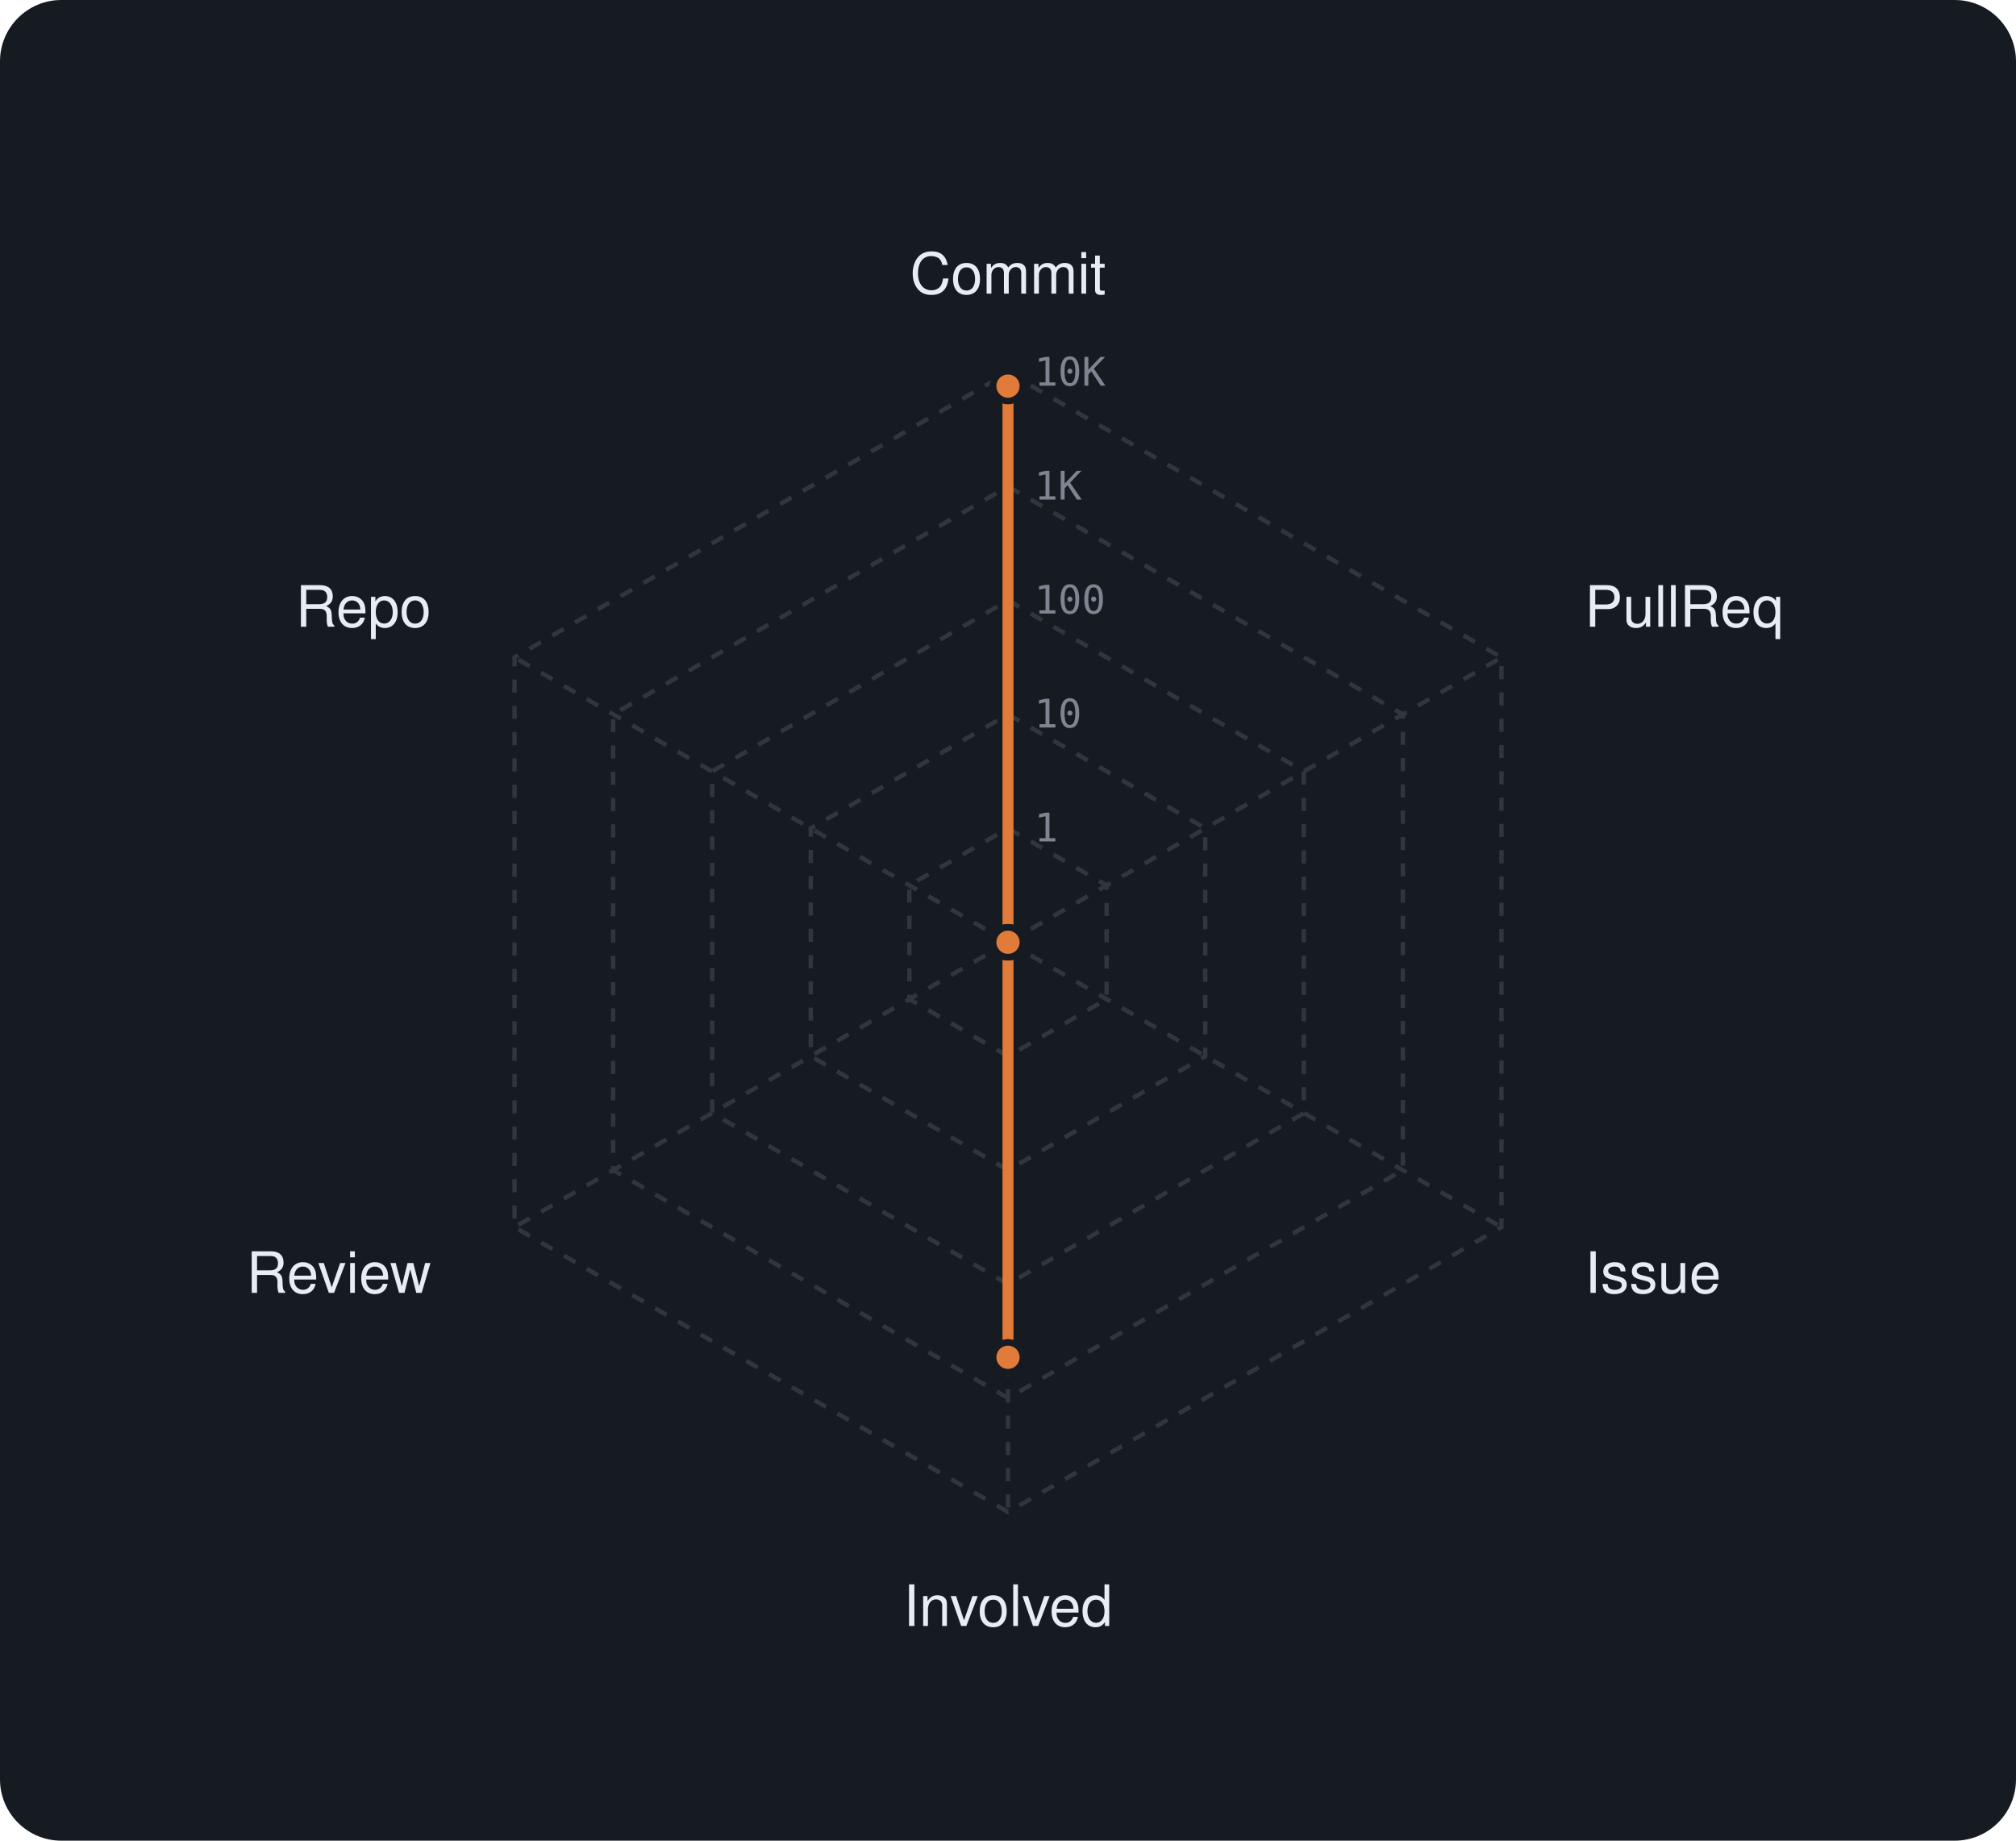
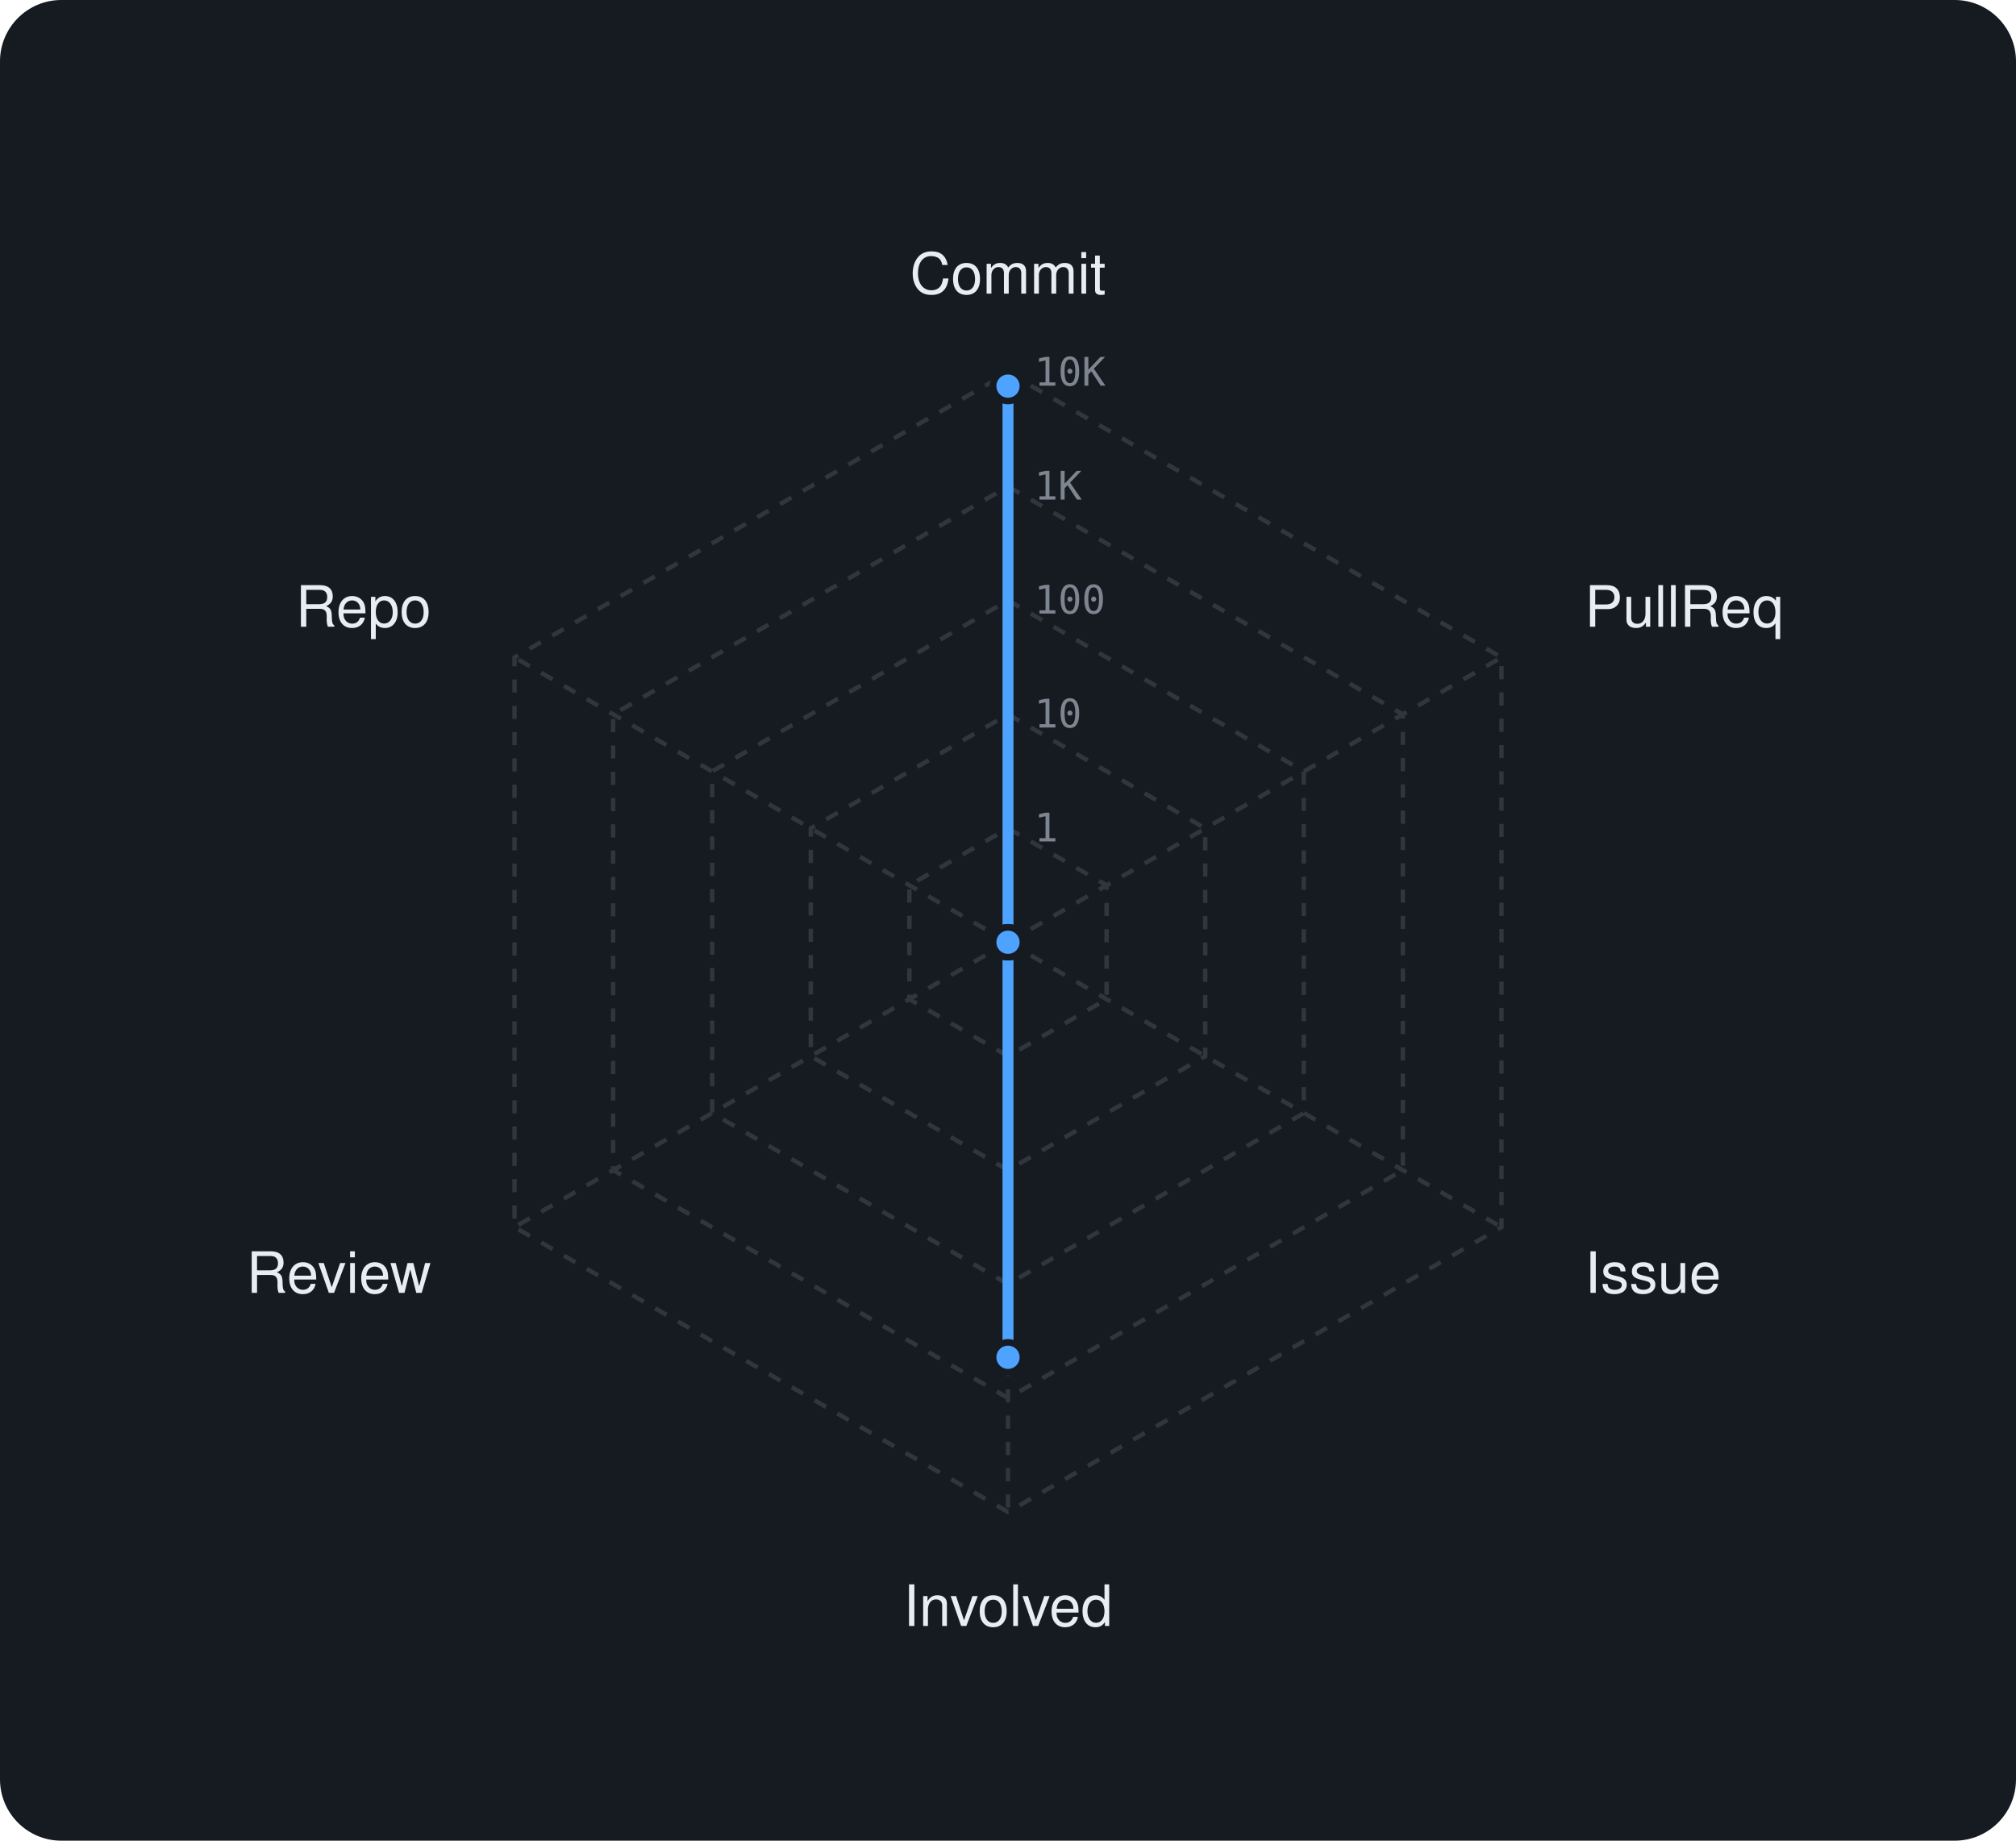
<svg xmlns="http://www.w3.org/2000/svg" viewBox="0 0 460 420" width="460" height="420" font-family="-apple-system,BlinkMacSystemFont,'Segoe UI',Helvetica,Arial,sans-serif">
  <rect width="460" height="420" rx="14" fill="#161b22" />
  <polygon points="230,189 252.5,202 252.5,228 230,241 207.5,228 207.5,202" fill="none" stroke="#30363d" stroke-width="1" stroke-dasharray="3 3" />
  <polygon points="230,163 275,189 275,241 230,267 185,241 185,189" fill="none" stroke="#30363d" stroke-width="1" stroke-dasharray="3 3" />
  <polygon points="230,137 297.5,176 297.5,254 230,293 162.5,254 162.5,176" fill="none" stroke="#30363d" stroke-width="1" stroke-dasharray="3 3" />
  <polygon points="230,111 320.1,163 320.1,267 230,319 139.9,267 139.9,163" fill="none" stroke="#30363d" stroke-width="1" stroke-dasharray="3 3" />
  <polygon points="230,85 342.6,150 342.6,280 230,345 117.4,280 117.4,150" fill="none" stroke="#30363d" stroke-width="1" stroke-dasharray="3 3" />
  <line x1="230" y1="215" x2="230" y2="85" stroke="#30363d" stroke-width="1" stroke-dasharray="3 3" />
  <line x1="230" y1="215" x2="342.6" y2="150" stroke="#30363d" stroke-width="1" stroke-dasharray="3 3" />
  <line x1="230" y1="215" x2="342.6" y2="280" stroke="#30363d" stroke-width="1" stroke-dasharray="3 3" />
  <line x1="230" y1="215" x2="230" y2="345" stroke="#30363d" stroke-width="1" stroke-dasharray="3 3" />
  <line x1="230" y1="215" x2="117.4" y2="280" stroke="#30363d" stroke-width="1" stroke-dasharray="3 3" />
  <line x1="230" y1="215" x2="117.4" y2="150" stroke="#30363d" stroke-width="1" stroke-dasharray="3 3" />
  <text x="236" y="192.0" font-size="9" font-family="monospace" fill="#7d8590">1</text>
  <text x="236" y="166.0" font-size="9" font-family="monospace" fill="#7d8590">10</text>
  <text x="236" y="140.0" font-size="9" font-family="monospace" fill="#7d8590">100</text>
  <text x="236" y="114.0" font-size="9" font-family="monospace" fill="#7d8590">1K</text>
  <text x="236" y="88.0" font-size="9" font-family="monospace" fill="#7d8590">10K</text>
  <text x="230.0" y="67.0" text-anchor="middle" font-size="13" fill="#e6edf3">Commit</text>
  <text x="361.6" y="143.0" text-anchor="start" font-size="13" fill="#e6edf3">PullReq</text>
  <text x="361.6" y="295.0" text-anchor="start" font-size="13" fill="#e6edf3">Issue</text>
  <text x="230.0" y="371.0" text-anchor="middle" font-size="13" fill="#e6edf3">Involved</text>
  <text x="98.4" y="295.0" text-anchor="end" font-size="13" fill="#e6edf3">Review</text>
  <text x="98.4" y="143.0" text-anchor="end" font-size="13" fill="#e6edf3">Repo</text>
-   <polygon points="230,88.1 230,215 230,215 230,309.7 230,215 230,215" fill="rgba(224,123,58,0.38)" stroke="#e07b3a" stroke-width="2.5" stroke-linejoin="round" />
-   <circle cx="230" cy="88.1" r="3.4" fill="#e07b3a" stroke="#161b22" stroke-width="1.5" />
-   <circle cx="230" cy="215" r="3.4" fill="#e07b3a" stroke="#161b22" stroke-width="1.5" />
-   <circle cx="230" cy="215" r="3.4" fill="#e07b3a" stroke="#161b22" stroke-width="1.5" />
-   <circle cx="230" cy="309.7" r="3.4" fill="#e07b3a" stroke="#161b22" stroke-width="1.5" />
-   <circle cx="230" cy="215" r="3.4" fill="#e07b3a" stroke="#161b22" stroke-width="1.5" />
-   <circle cx="230" cy="215" r="3.4" fill="#e07b3a" stroke="#161b22" stroke-width="1.5" />
+   <polygon points="230,88.1 230,215 230,215 230,309.7 230,215 230,215" fill="rgba(77,163,255,0.38)" stroke="#4da3ff" stroke-width="2.5" stroke-linejoin="round" />
+   <circle cx="230" cy="88.1" r="3.4" fill="#4da3ff" stroke="#161b22" stroke-width="1.5" />
+   <circle cx="230" cy="215" r="3.4" fill="#4da3ff" stroke="#161b22" stroke-width="1.5" />
+   <circle cx="230" cy="215" r="3.4" fill="#4da3ff" stroke="#161b22" stroke-width="1.5" />
+   <circle cx="230" cy="309.7" r="3.4" fill="#4da3ff" stroke="#161b22" stroke-width="1.5" />
+   <circle cx="230" cy="215" r="3.4" fill="#4da3ff" stroke="#161b22" stroke-width="1.5" />
+   <circle cx="230" cy="215" r="3.4" fill="#4da3ff" stroke="#161b22" stroke-width="1.5" />
</svg>
